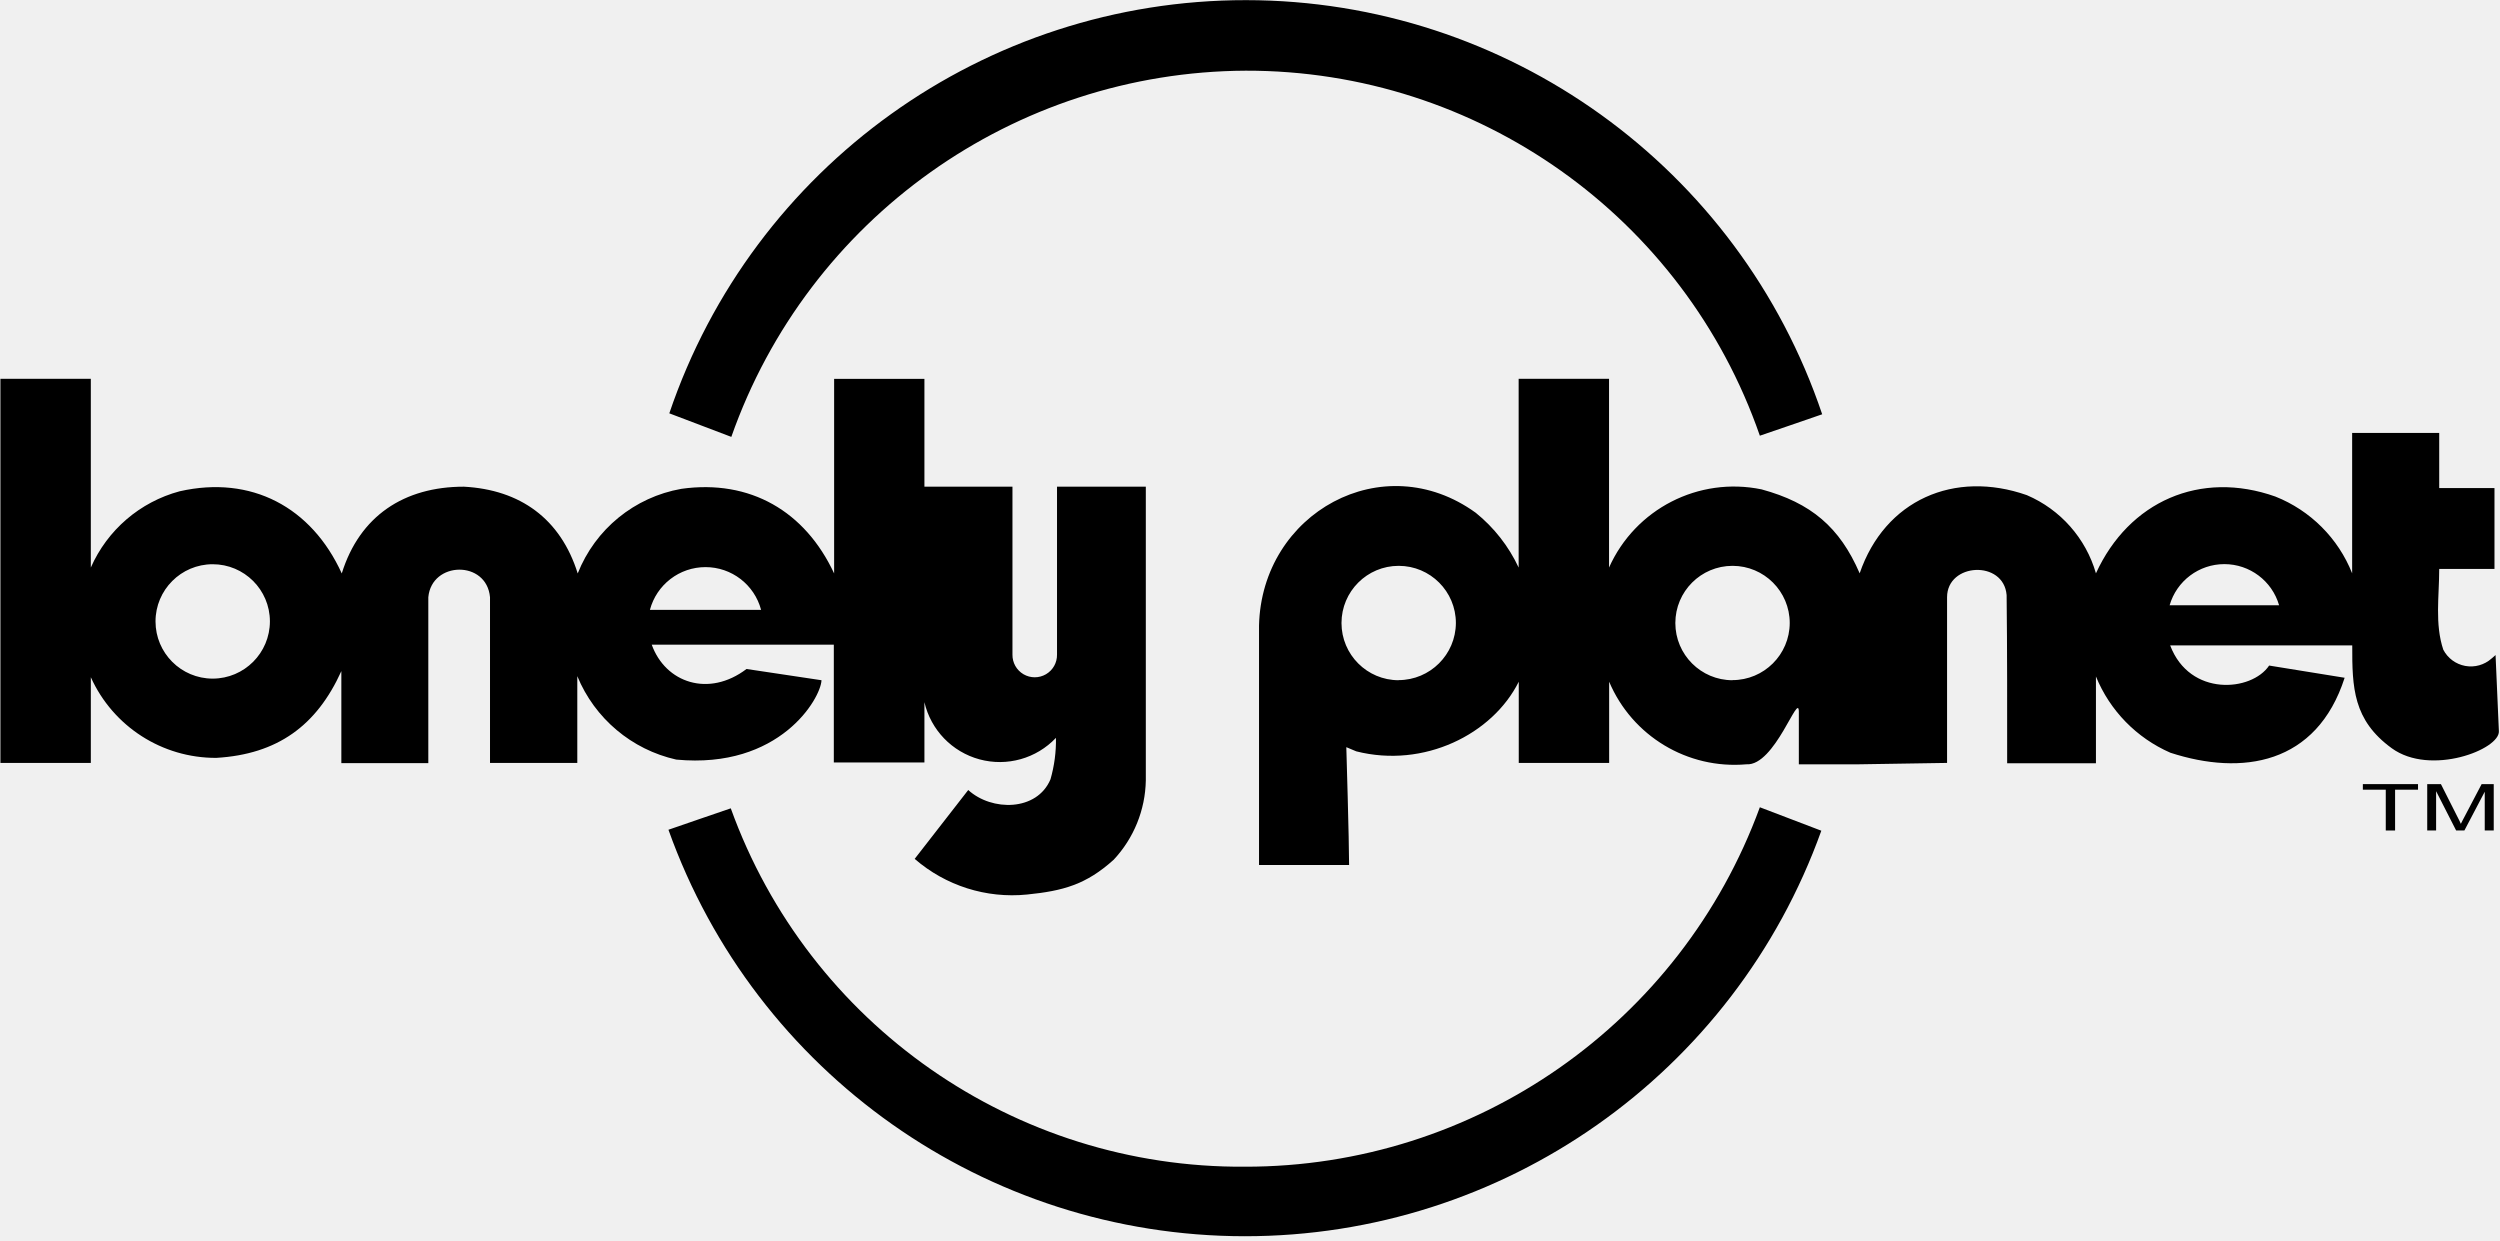
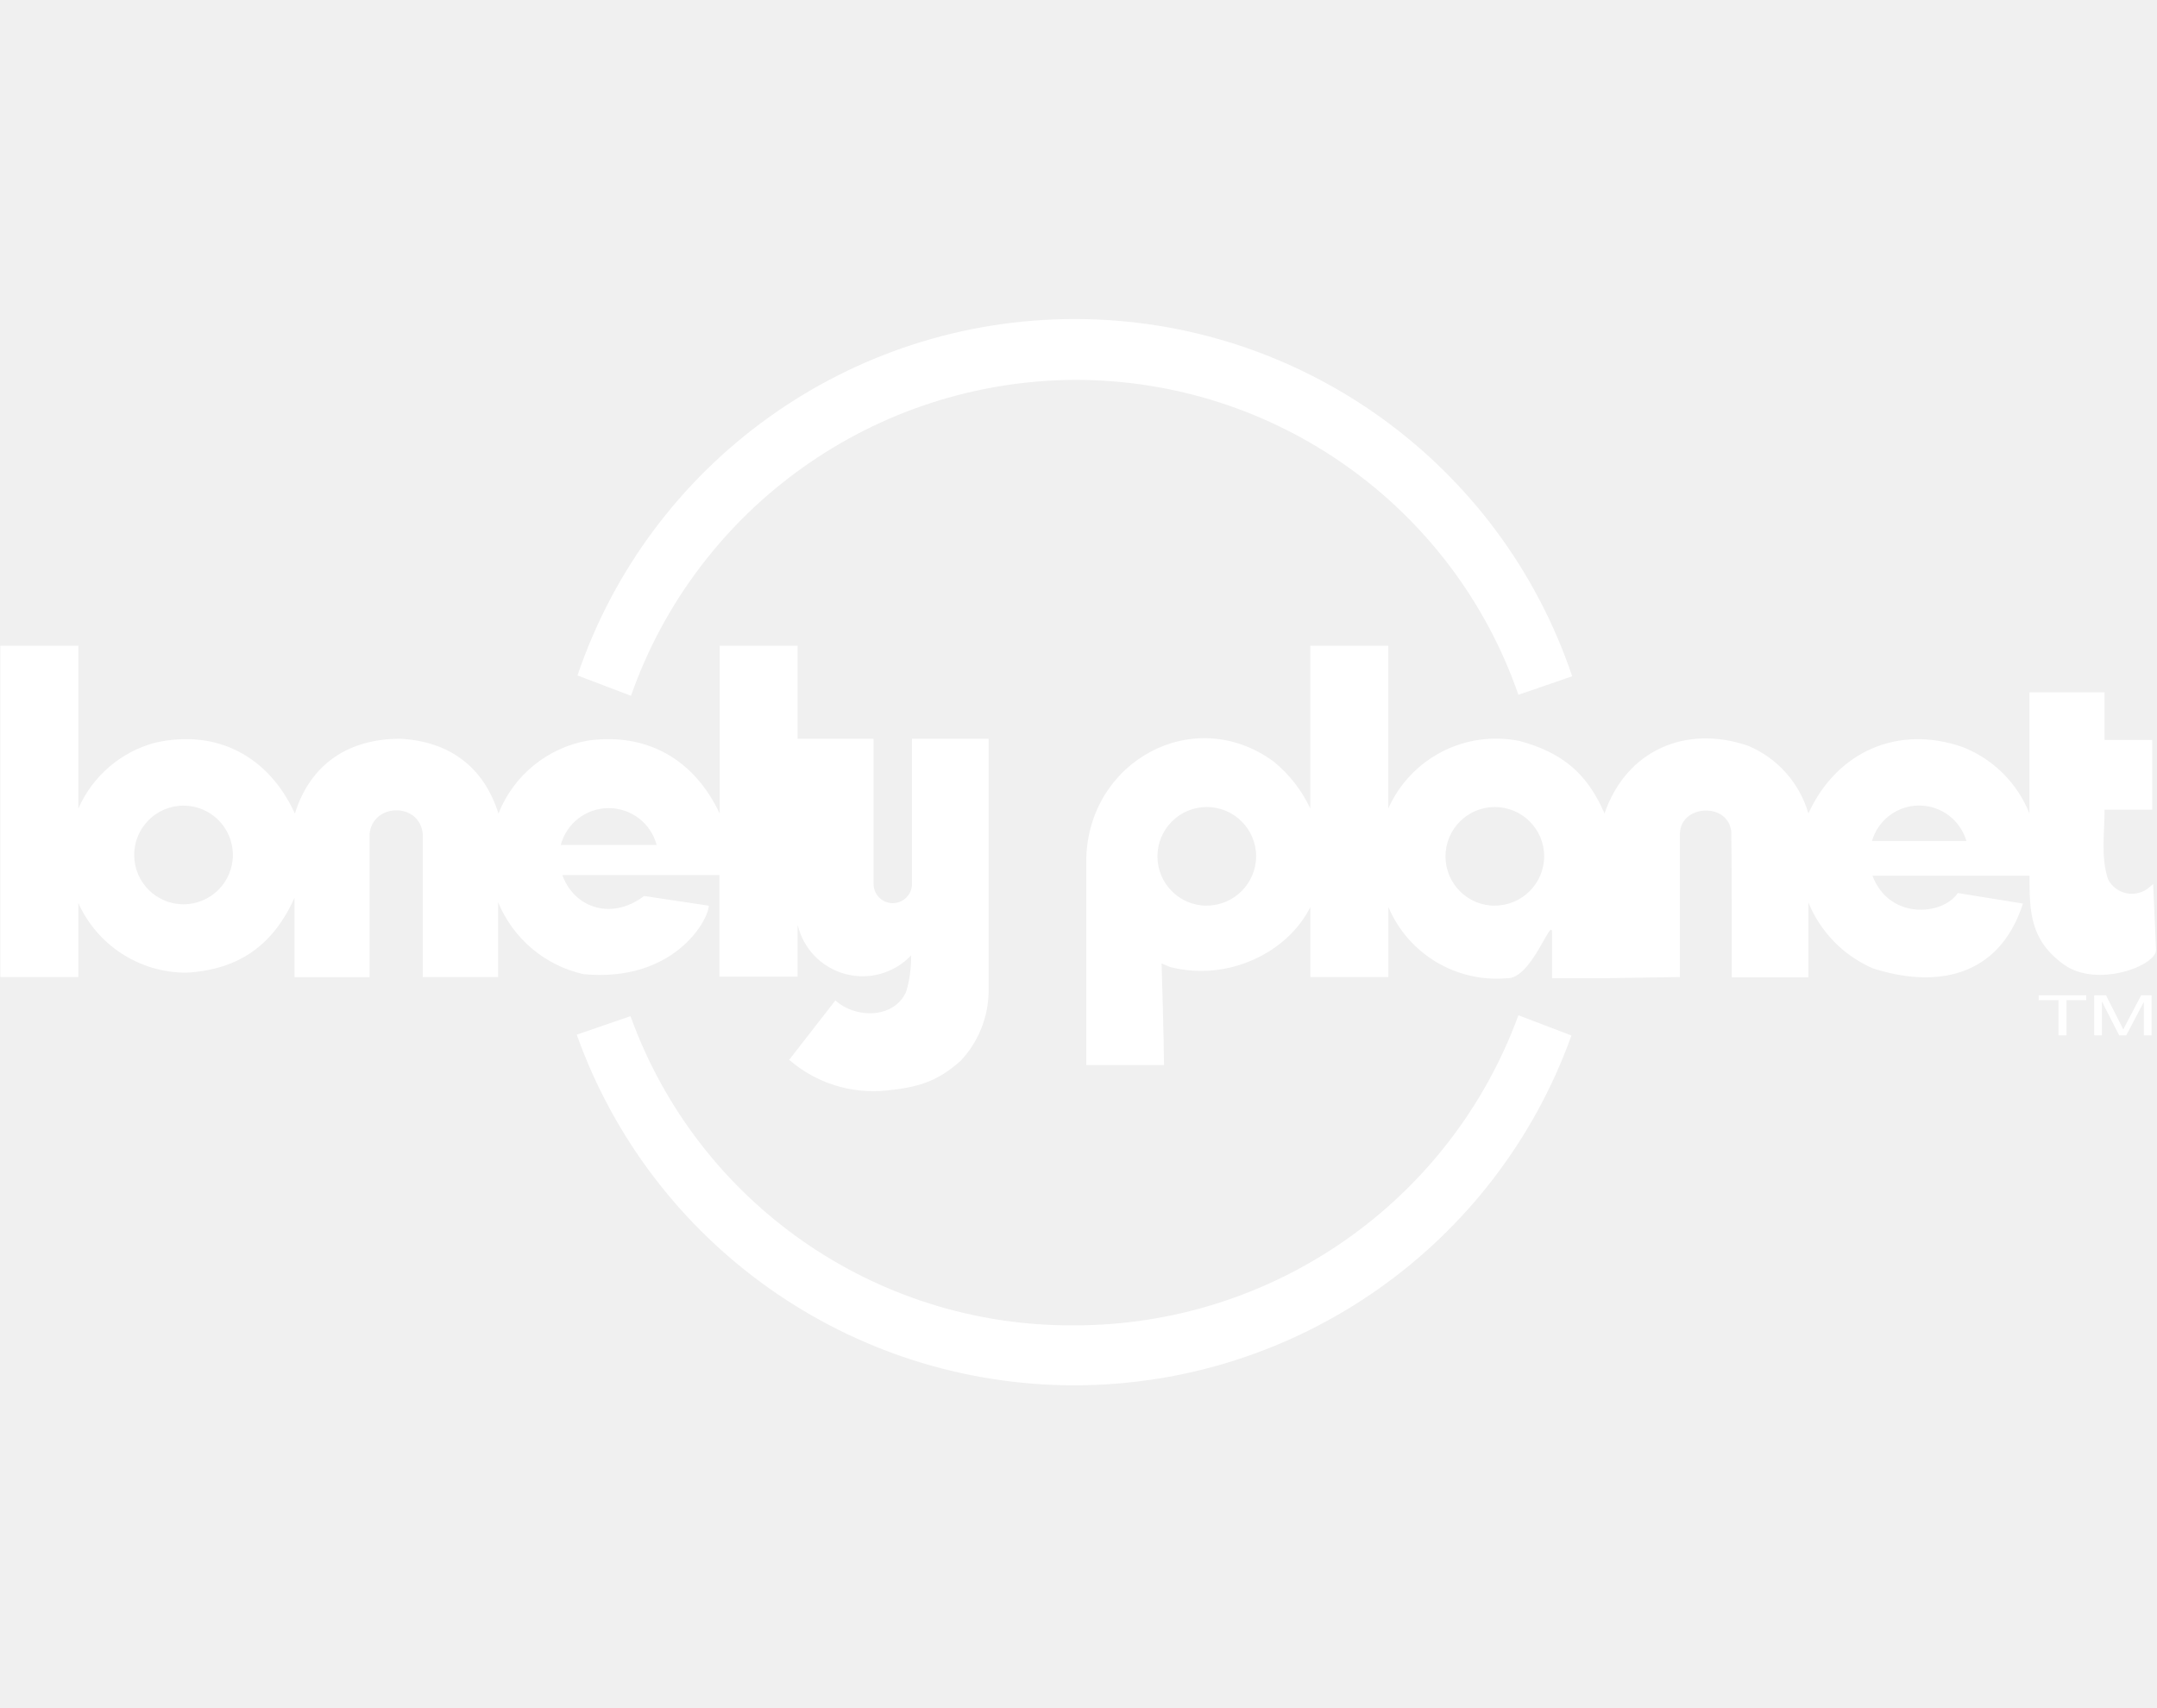
- <svg xmlns="http://www.w3.org/2000/svg" width="399" height="198" viewBox="0 0 399 198">
-   <g>
+ <svg xmlns="http://www.w3.org/2000/svg" width="250" height="198" viewBox="0 0 399 198">
+   <g fill="#fff">
    <path d="M198.82 11.282c36.978-.074 69.93 23.322 82.052 58.256l4.991-1.709 4.958-1.71C277.519 26.65 240.528.057 198.876.022c-41.652-.035-78.688 26.496-92.055 65.945l9.897 3.76C128.98 34.85 161.85 11.451 198.82 11.282z" />
    <path d="M131.111 108.564l-11.966-1.795c-6.034 4.581-12.94 2.205-15.128-3.88h29.06v18.803h14.461v-9.624a12.342 12.342 0 0 0 20.992 5.693 22.53 22.53 0 0 1-.872 6.615c-2.154 5.128-9.384 5.128-13.128 1.71l-8.547 10.99a23.726 23.726 0 0 0 17.914 5.693c5.778-.581 9.453-1.59 13.847-5.555a19.026 19.026 0 0 0 5.128-12.65V77.675H168.7v26.804a3.556 3.556 0 1 1-7.111 0V77.675h-14.052V60.462h-14.41v31.06c-4.632-9.932-13.402-15.043-24.376-13.505a21.88 21.88 0 0 0-16.547 13.504c-2.735-8.735-9.18-13.367-18.17-13.846-9.54 0-16.633 4.667-19.488 13.846-4.82-10.58-14.427-15.709-25.88-13.11a21.607 21.607 0 0 0-14.171 12.17v-30.12H.068v61.3h14.428v-13.676a21.863 21.863 0 0 0 20.034 12.872c9.744-.58 16-5.128 19.949-13.846v14.684h13.88V95.316c.53-5.778 9.316-5.948 9.846 0v26.445h13.932v-13.846a22.376 22.376 0 0 0 15.795 13.316c16.53 1.572 23.077-9.795 23.18-12.667zm-97.162-.256a9.128 9.128 0 1 1 9.128-9.146 9.145 9.145 0 0 1-9.128 9.146zm87.521-10.975h-17.744a9.18 9.18 0 0 1 17.744 0zm271.898 32.958c-.291.53-.48.923-.616 1.196a14 14 0 0 0-.53-1.094l-2.65-5.248h-2.187v7.402h1.418v-6.273l3.197 6.273h1.316l3.248-6.188v6.188H398v-7.402h-1.932l-2.7 5.146z" />
    <path d="M198.684 186.205c-36.712.263-69.597-22.66-82.052-57.196l-4.991 1.709-4.957 1.71c13.87 38.874 50.67 64.84 91.946 64.875 41.274.034 78.119-25.87 92.054-64.722l-9.812-3.743c-12.617 34.495-45.458 57.418-82.188 57.367z" />
    <path d="M377.111 126.034L380.769 126.034 380.769 132.547 382.256 132.547 382.256 126.034 385.915 126.034 385.915 125.145 377.111 125.145z" />
    <path d="M381.726 119.419c6.189 4.496 17.283.188 17.095-2.735l-.53-12.137-.65.564a4.957 4.957 0 0 1-7.692-1.419c-1.368-4.102-.65-8.547-.65-12.889h8.82V77.897h-8.82v-8.803h-13.897v22.41a21.88 21.88 0 0 0-12.257-12.256c-11.966-4.24-23.367.752-28.632 12.256a19.436 19.436 0 0 0-11.026-12.478c-11.555-4.052-22.666.752-26.684 12.478-3.18-7.367-7.76-11.248-15.658-13.401a21.83 21.83 0 0 0-24.342 12.478v-30.12h-14.427v30.12a24.65 24.65 0 0 0-6.838-8.735c-14.786-10.718-34.188 0-34.598 18v38.205h14.376c0-3.846-.444-18.803-.444-18.803l1.59.667c10.769 2.735 21.743-2.701 25.931-11.112v12.958h14.428v-12.958a21.726 21.726 0 0 0 21.914 13.18c4.547.29 8.342-11.727 8.359-8.393v8.393h9.641l14.017-.222V95.316c0-5.504 9.043-5.983 9.504-.342.103 8.667.086 18.342.086 26.838h14.17v-13.846a22.598 22.598 0 0 0 11.881 12.17c11.436 3.727 23.35 1.898 27.812-11.965l-12.051-1.949c-2.77 4.154-12.667 5.043-15.795-3.213h29.06c-.017 6.717.12 11.914 6.307 16.41zm-158.495-10.855a9.128 9.128 0 1 1 9.128-9.128 9.162 9.162 0 0 1-9.145 9.111l.017.017zm53.282 0a9.128 9.128 0 1 1 9.128-9.128 9.145 9.145 0 0 1-9.162 9.111l.034.017zm69.76-11.966a9.094 9.094 0 0 1 17.47 0H346.24h.035z" />
  </g>
</svg>
